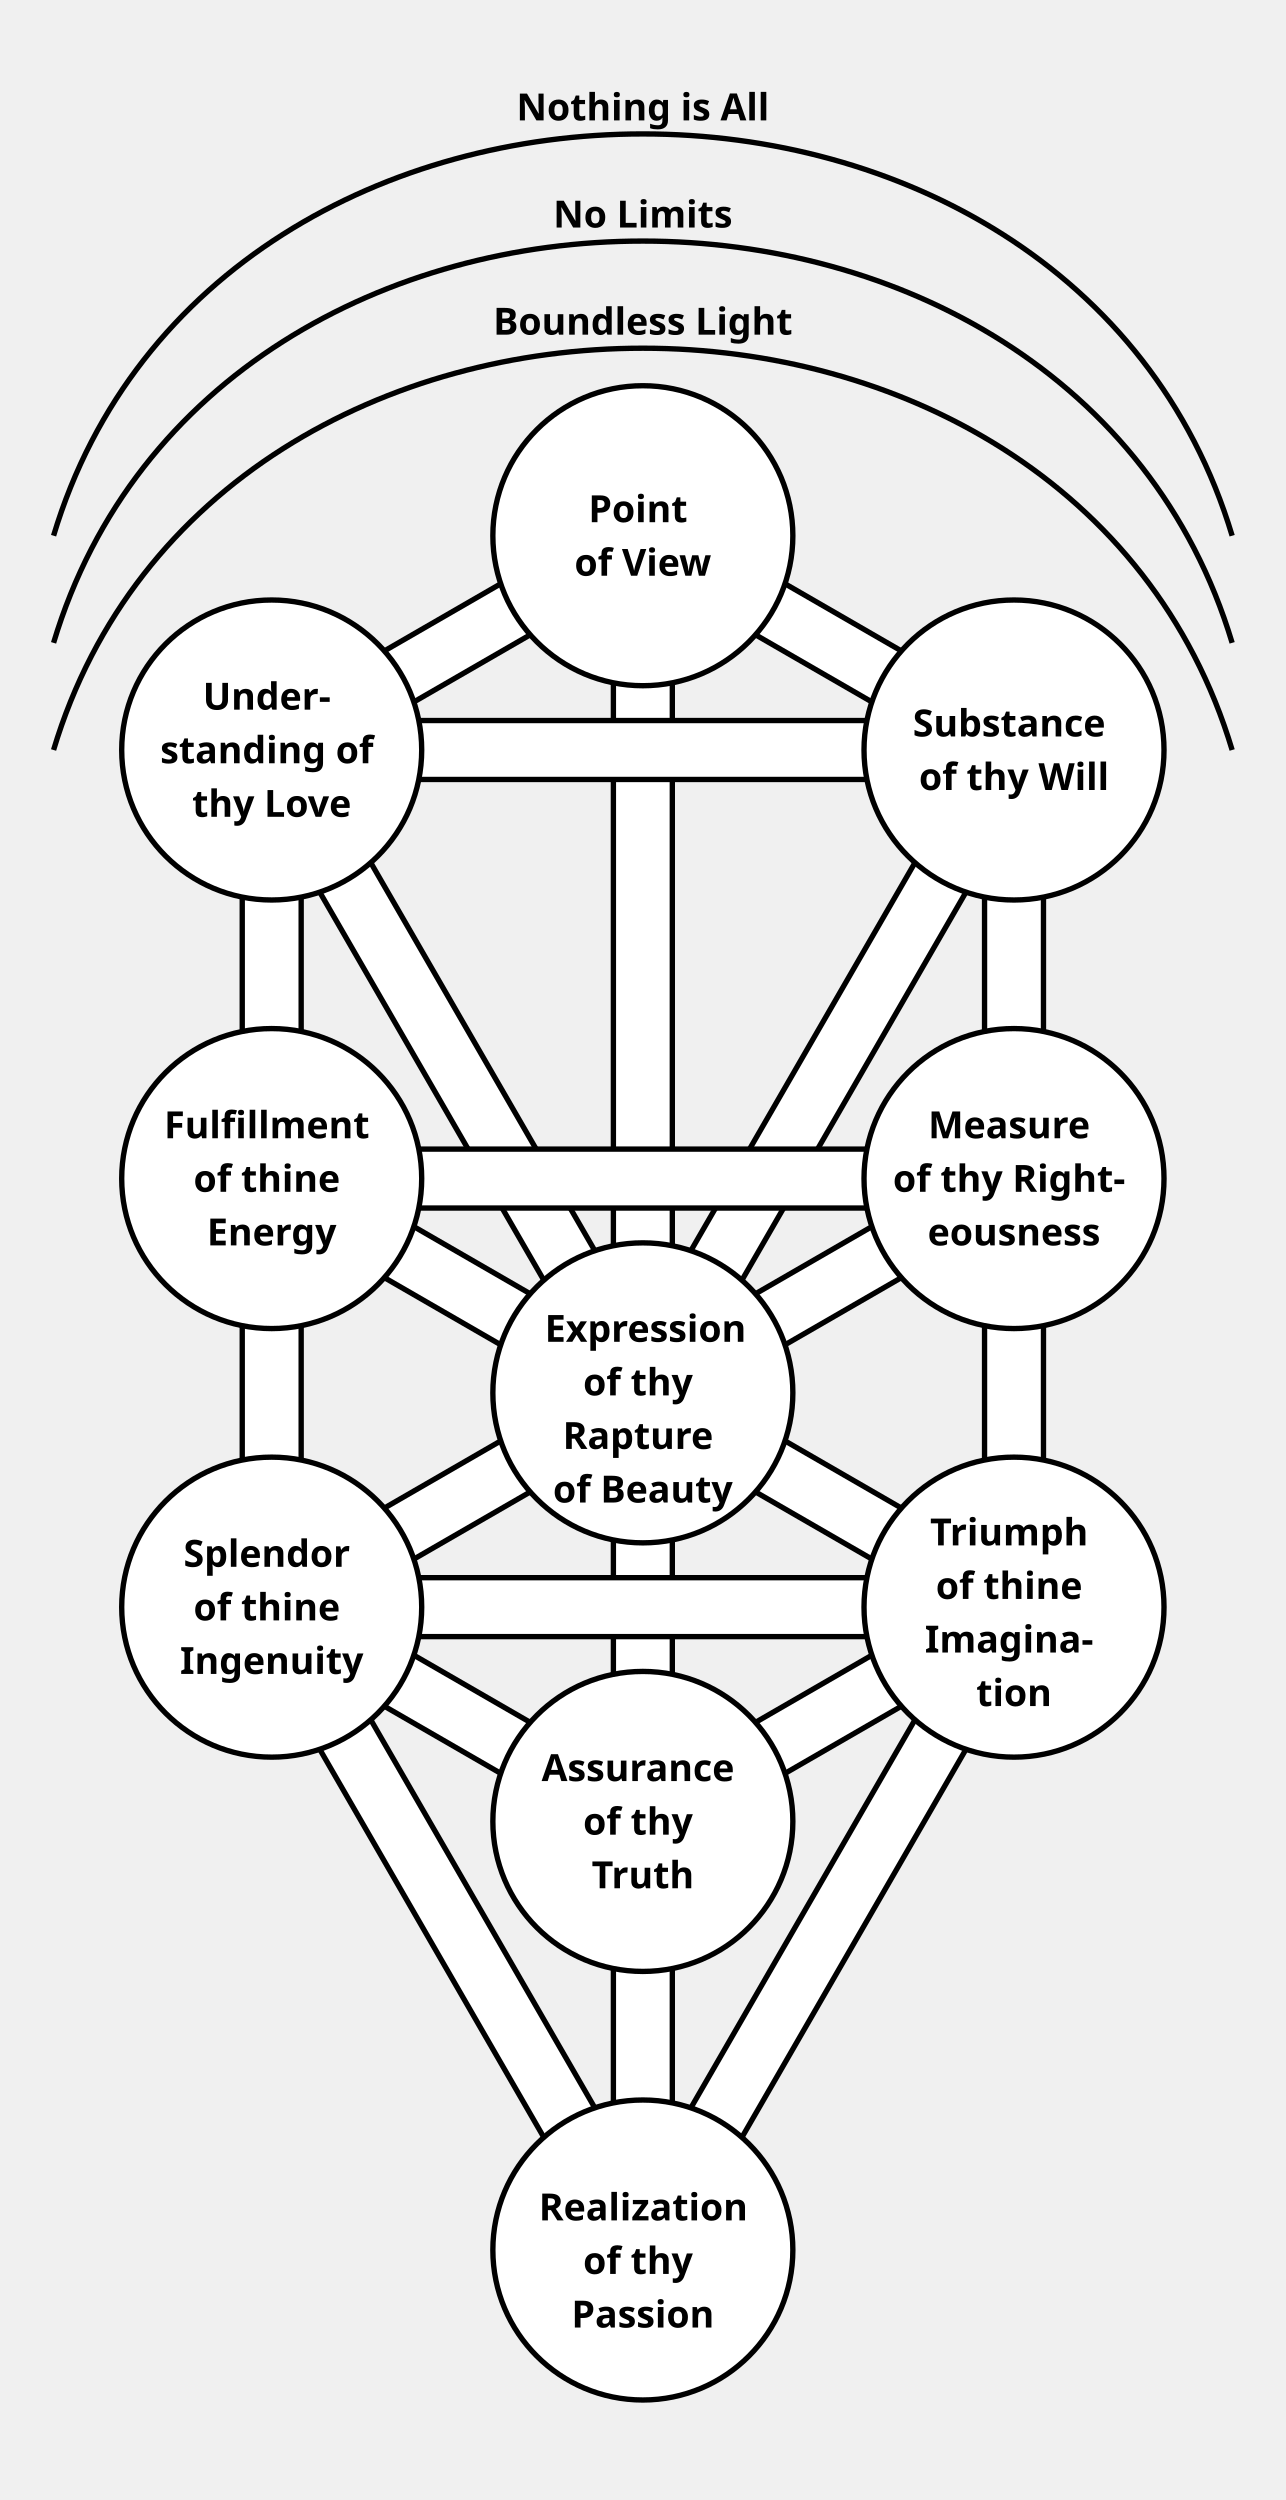
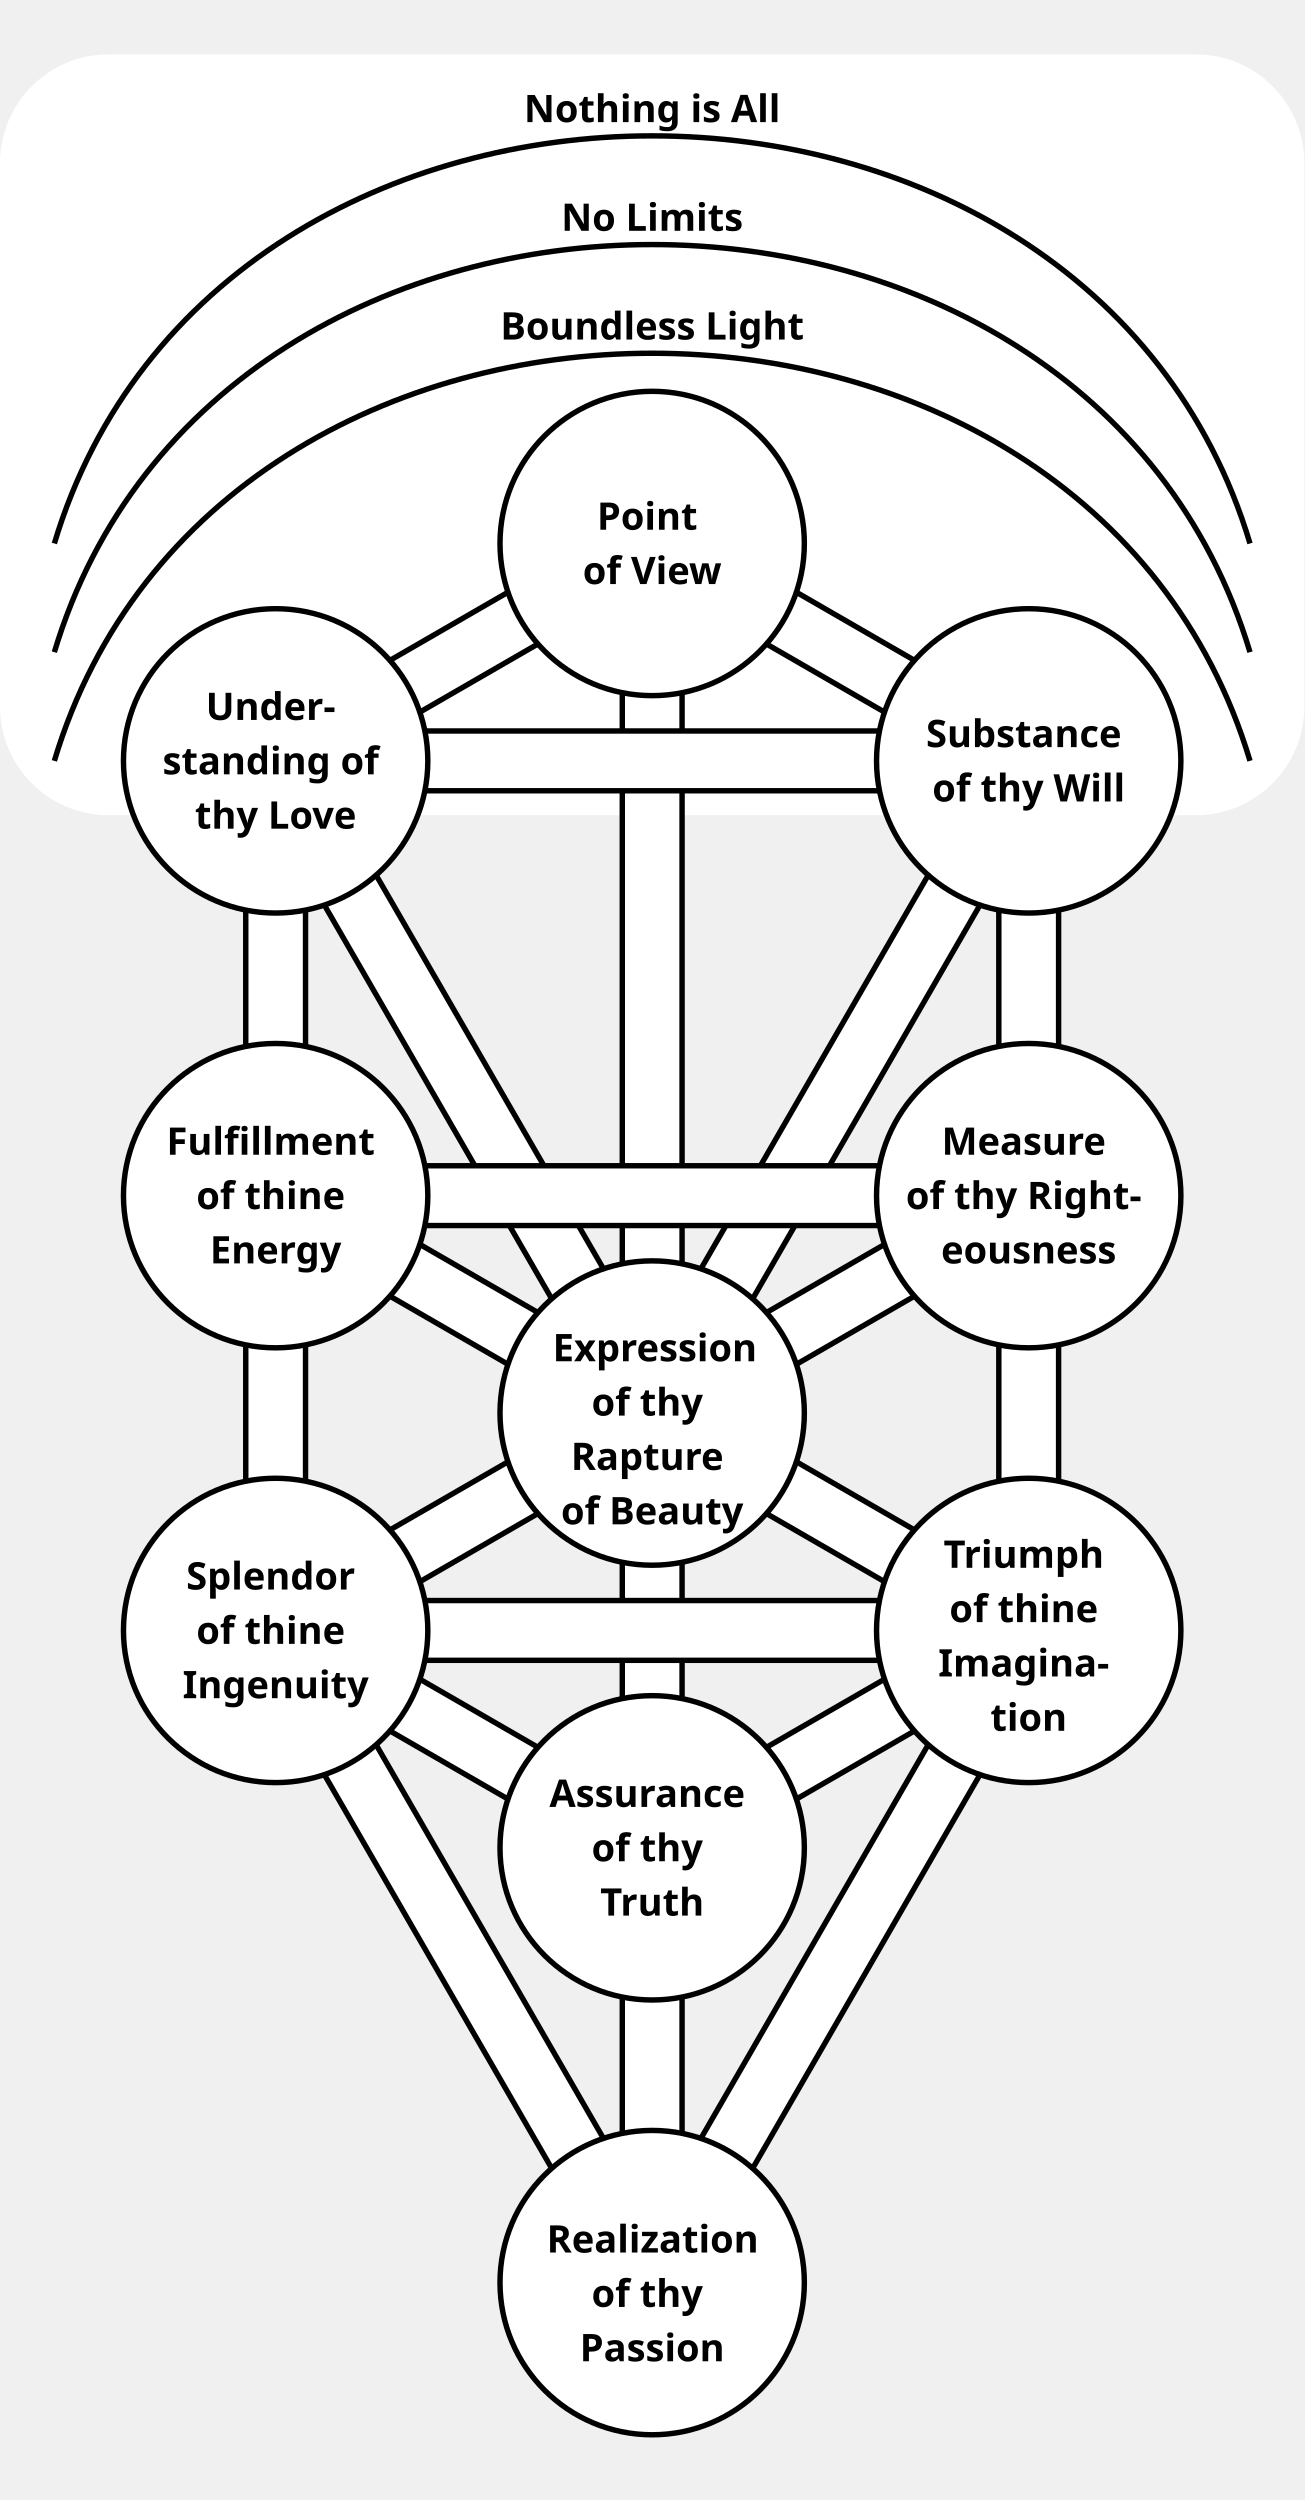
- <svg xmlns="http://www.w3.org/2000/svg" xmlns:xlink="http://www.w3.org/1999/xlink" version="1.2" width="360" height="700" viewBox="-600 -1300 1200 2300" preserveAspectRatio="xMinYMin meet">
+ <svg xmlns="http://www.w3.org/2000/svg" xmlns:xlink="http://www.w3.org/1999/xlink" version="1.2" width="612" height="1173" viewBox="-600 -1300 1200 2300" preserveAspectRatio="xMinYMin meet">
  <style type="text/css">

   g.midtext text {
      text-anchor: middle; 
      dominant-baseline: middle; 
      font-weight: bold;
      stroke: none;
      fill: black;
      font-size: 35px; 
      font-family: verdana, sans-serif;
   } 

</style>
  <defs>
    <circle id="sephira" r="140">
      </circle>
    <path id="path-11" fill="none" d="M0,-800 L 346.41,-600" />
    <path id="path-12" fill="none" d="M-346.41,-600 L0,-800" />
    <path id="path-13" fill="none" d="M0,-800 L 0,0" />
    <path id="path-14" fill="none" d="M-346.41,-600 L346.41,-600" />
    <path id="path-15" fill="none" d="M0,0 L346.41,-600" />
    <path id="path-16" fill="none" d="M346.41,-600 L346.41,-200" />
    <path id="path-17" fill="none" d="M-346.41,-600 L0,0" />
    <path id="path-18" fill="none" d="M-346.41,-600 L-346.41,-200" />
    <path id="path-19" fill="none" d="M-346.41,-200 L346.41,-200" />
    <path id="path-20" fill="none" d="M0,0 L346.41,-200" />
    <path id="path-21" fill="none" d="M346.41,-200 L346.41,200" />
    <path id="path-22" fill="none" d="M-346.41,-200 L0,0" />
    <path id="path-23" fill="none" d="M-346.41,-200 L-346.41,200" />
    <path id="path-24" fill="none" d="M0,0 L346.41,200" />
    <path id="path-25" fill="none" d="M0,0 L0,400" />
    <path id="path-26" fill="none" d="M-346.41,200 L0,0" />
    <path id="path-27" fill="none" d="M-346.41,200 L346.41,200" />
    <path id="path-28" fill="none" d="M0,400 L346.41,200" />
    <path id="path-29" fill="none" d="M0,800 L346.41,200" />
    <path id="path-30" fill="none" d="M-346.41,200 L0,400" />
    <path id="path-31" fill="none" d="M-346.41,200 L0,800" />
    <path id="path-32" fill="none" d="M0,400 L0,800" />
  </defs>
+   <rect x="-600" y="-1250" width="1200" height="700" rx="100" stroke="none" fill="white" />
  <g>
    <use xlink:href="#path-11" stroke="black" stroke-width="60" />
    <use xlink:href="#path-11" stroke="white" stroke-width="50" />
    <use xlink:href="#path-12" stroke="black" stroke-width="60" />
    <use xlink:href="#path-12" stroke="white" stroke-width="50" />
    <use xlink:href="#path-13" stroke="black" stroke-width="60" />
    <use xlink:href="#path-13" stroke="white" stroke-width="50" />
    <use xlink:href="#path-14" stroke="black" stroke-width="60" />
    <use xlink:href="#path-14" stroke="white" stroke-width="50" />
    <use xlink:href="#path-15" stroke="black" stroke-width="60" />
    <use xlink:href="#path-15" stroke="white" stroke-width="50" />
    <use xlink:href="#path-16" stroke="black" stroke-width="60" />
    <use xlink:href="#path-16" stroke="white" stroke-width="50" />
    <use xlink:href="#path-17" stroke="black" stroke-width="60" />
    <use xlink:href="#path-17" stroke="white" stroke-width="50" />
    <use xlink:href="#path-18" stroke="black" stroke-width="60" />
    <use xlink:href="#path-18" stroke="white" stroke-width="50" />
    <use xlink:href="#path-19" stroke="black" stroke-width="60" />
    <use xlink:href="#path-19" stroke="white" stroke-width="50" />
    <use xlink:href="#path-20" stroke="black" stroke-width="60" />
    <use xlink:href="#path-20" stroke="white" stroke-width="50" />
    <use xlink:href="#path-21" stroke="black" stroke-width="60" />
    <use xlink:href="#path-21" stroke="white" stroke-width="50" />
    <use xlink:href="#path-22" stroke="black" stroke-width="60" />
    <use xlink:href="#path-22" stroke="white" stroke-width="50" />
    <use xlink:href="#path-23" stroke="black" stroke-width="60" />
    <use xlink:href="#path-23" stroke="white" stroke-width="50" />
    <use xlink:href="#path-24" stroke="black" stroke-width="60" />
    <use xlink:href="#path-24" stroke="white" stroke-width="50" />
    <use xlink:href="#path-25" stroke="black" stroke-width="60" />
    <use xlink:href="#path-25" stroke="white" stroke-width="50" />
    <use xlink:href="#path-26" stroke="black" stroke-width="60" />
    <use xlink:href="#path-26" stroke="white" stroke-width="50" />
    <use xlink:href="#path-27" stroke="black" stroke-width="60" />
    <use xlink:href="#path-27" stroke="white" stroke-width="50" />
    <use xlink:href="#path-28" stroke="black" stroke-width="60" />
    <use xlink:href="#path-28" stroke="white" stroke-width="50" />
    <use xlink:href="#path-29" stroke="black" stroke-width="60" />
    <use xlink:href="#path-29" stroke="white" stroke-width="50" />
    <use xlink:href="#path-30" stroke="black" stroke-width="60" />
    <use xlink:href="#path-30" stroke="white" stroke-width="50" />
    <use xlink:href="#path-31" stroke="black" stroke-width="60" />
    <use xlink:href="#path-31" stroke="white" stroke-width="50" />
    <use xlink:href="#path-32" stroke="black" stroke-width="60" />
    <use xlink:href="#path-32" stroke="white" stroke-width="50" />
  </g>
  <g stroke="black" fill="white" stroke-width="5">
    <use xlink:href="#sephira" x="0" y="-800" />
    <use xlink:href="#sephira" x="346.41" y="-600" />
    <use xlink:href="#sephira" x="-346.41" y="-600" />
    <use xlink:href="#sephira" x="346.41" y="-200" />
    <use xlink:href="#sephira" x="-346.41" y="-200" />
    <use xlink:href="#sephira" x="0" y="0" />
    <use xlink:href="#sephira" x="346.41" y="200" />
    <use xlink:href="#sephira" x="-346.41" y="200" />
    <use xlink:href="#sephira" x="0" y="400" />
    <use xlink:href="#sephira" x="0" y="800" />
  </g>
  <g stroke="black" fill="none" stroke-width="5">
    <path id="negveil" d="M-550,-600 C -400,-1100 400,-1100 550,-600" />
    <use xlink:href="#negveil" x="0" y="-100" />
    <use xlink:href="#negveil" x="0" y="-200" />
  </g>
  <g class="midtext">
    <text x="0" y="-1200">Nothing is All</text>
    <text x="0" y="-1100">No Limits</text>
    <text x="0" y="-1000">Boundless Light</text>
    <text x="0" y="-825">
      <tspan>Point</tspan>
      <tspan x="0" dy="50">of View</tspan>
    </text>
    <text y="-625">
      <tspan x="346.41">Substance</tspan>
      <tspan x="346.41" dy="50">of thy Will</tspan>
    </text>
    <text y="-650">
      <tspan x="-346.41">Under-</tspan>
      <tspan x="-346.41" dy="50">standing of</tspan>
      <tspan x="-346.41" dy="50">thy Love</tspan>
    </text>
    <text y="-250">
      <tspan x="346.41">Measure</tspan>
      <tspan x="346.41" dy="50">of thy Right-</tspan>
      <tspan x="346.41" dy="50">eousness</tspan>
    </text>
    <text y="-250">
      <tspan x="-346.41">Fulfillment</tspan>
      <tspan x="-346.41" dy="50">of thine</tspan>
      <tspan x="-346.41" dy="50">Energy</tspan>
    </text>
    <text y="-60">
      <tspan x="7">Expression</tspan>
      <tspan x="0" dy="50">of thy</tspan>
      <tspan x="0" dy="50">Rapture</tspan>
      <tspan x="0" dy="50">of Beauty</tspan>
    </text>
    <text y="130">
      <tspan x="346.41">Triumph</tspan>
      <tspan x="346.41" dy="50">of thine</tspan>
      <tspan x="346.41" dy="50">Imagina-</tspan>
      <tspan x="346.41" dy="50">tion</tspan>
    </text>
    <text y="150">
      <tspan x="-346.41">Splendor</tspan>
      <tspan x="-346.41" dy="50">of thine</tspan>
      <tspan x="-346.41" dy="50">Ingenuity</tspan>
    </text>
    <text y="350">
      <tspan x="0">Assurance</tspan>
      <tspan x="0" dy="50">of thy</tspan>
      <tspan x="0" dy="50">Truth</tspan>
    </text>
    <text y="760">
      <tspan x="5">Realization</tspan>
      <tspan x="0" dy="50">of thy</tspan>
      <tspan x="0" dy="50">Passion</tspan>
    </text>
  </g>
</svg>
